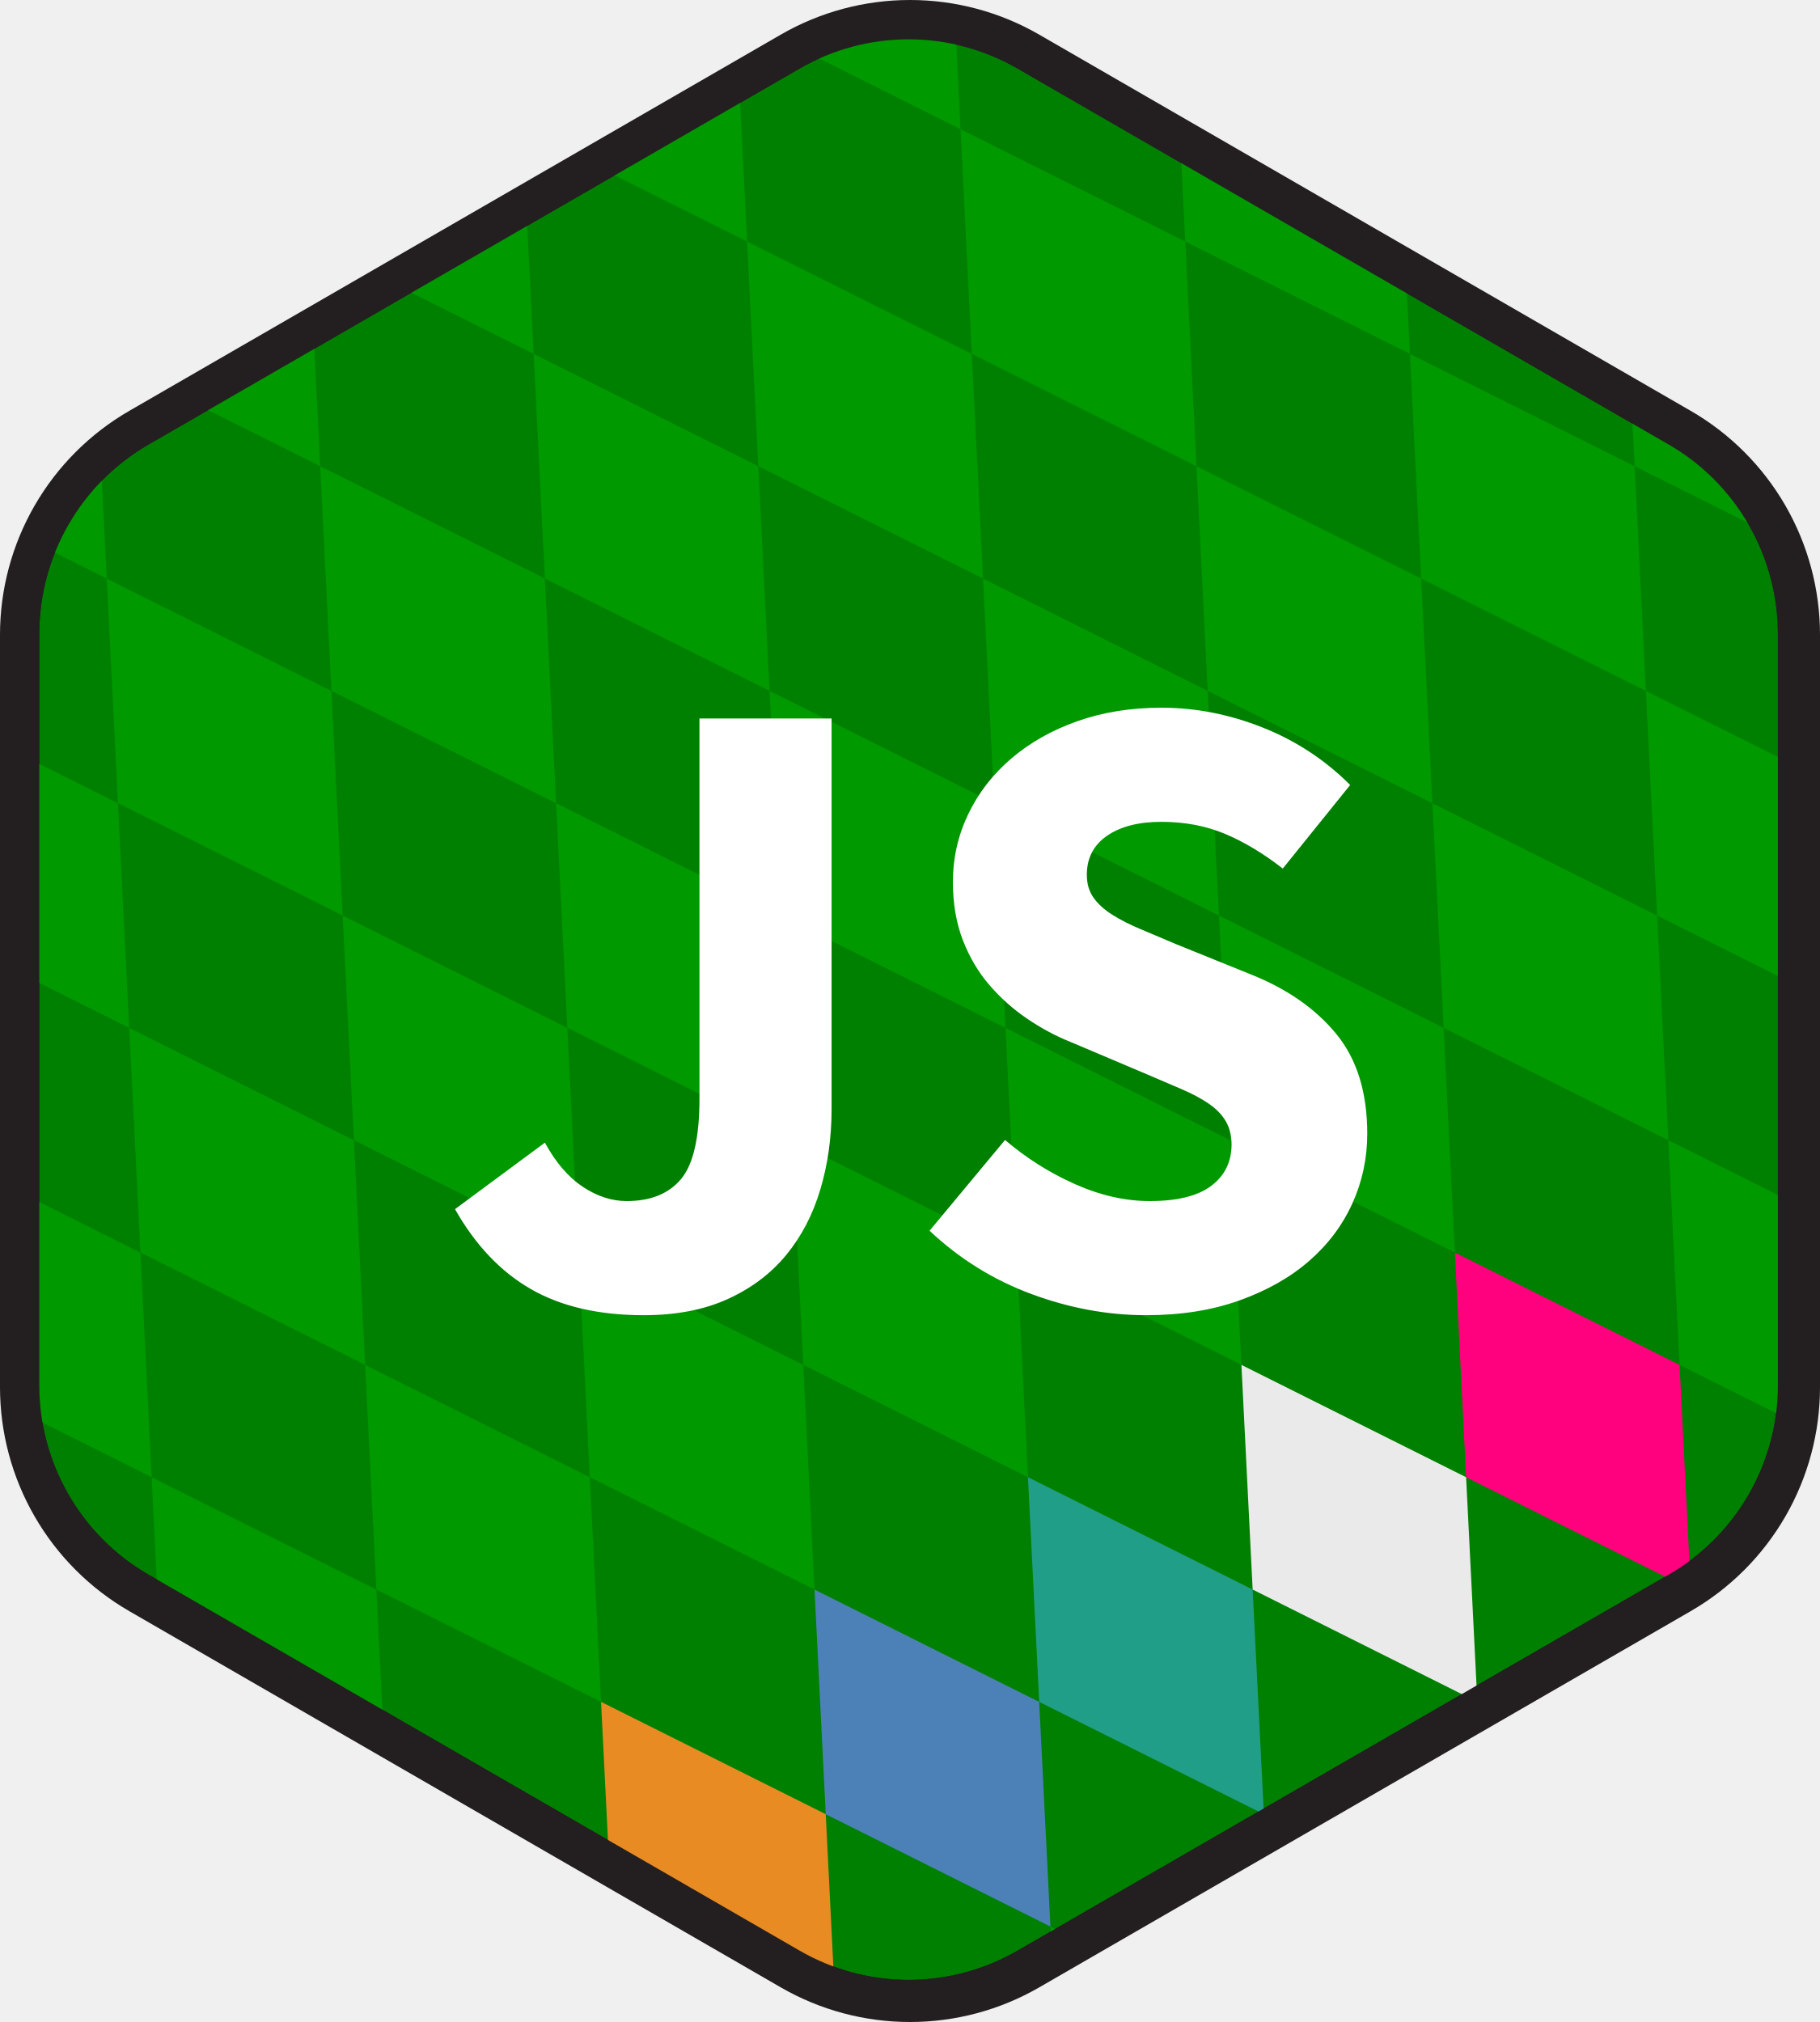
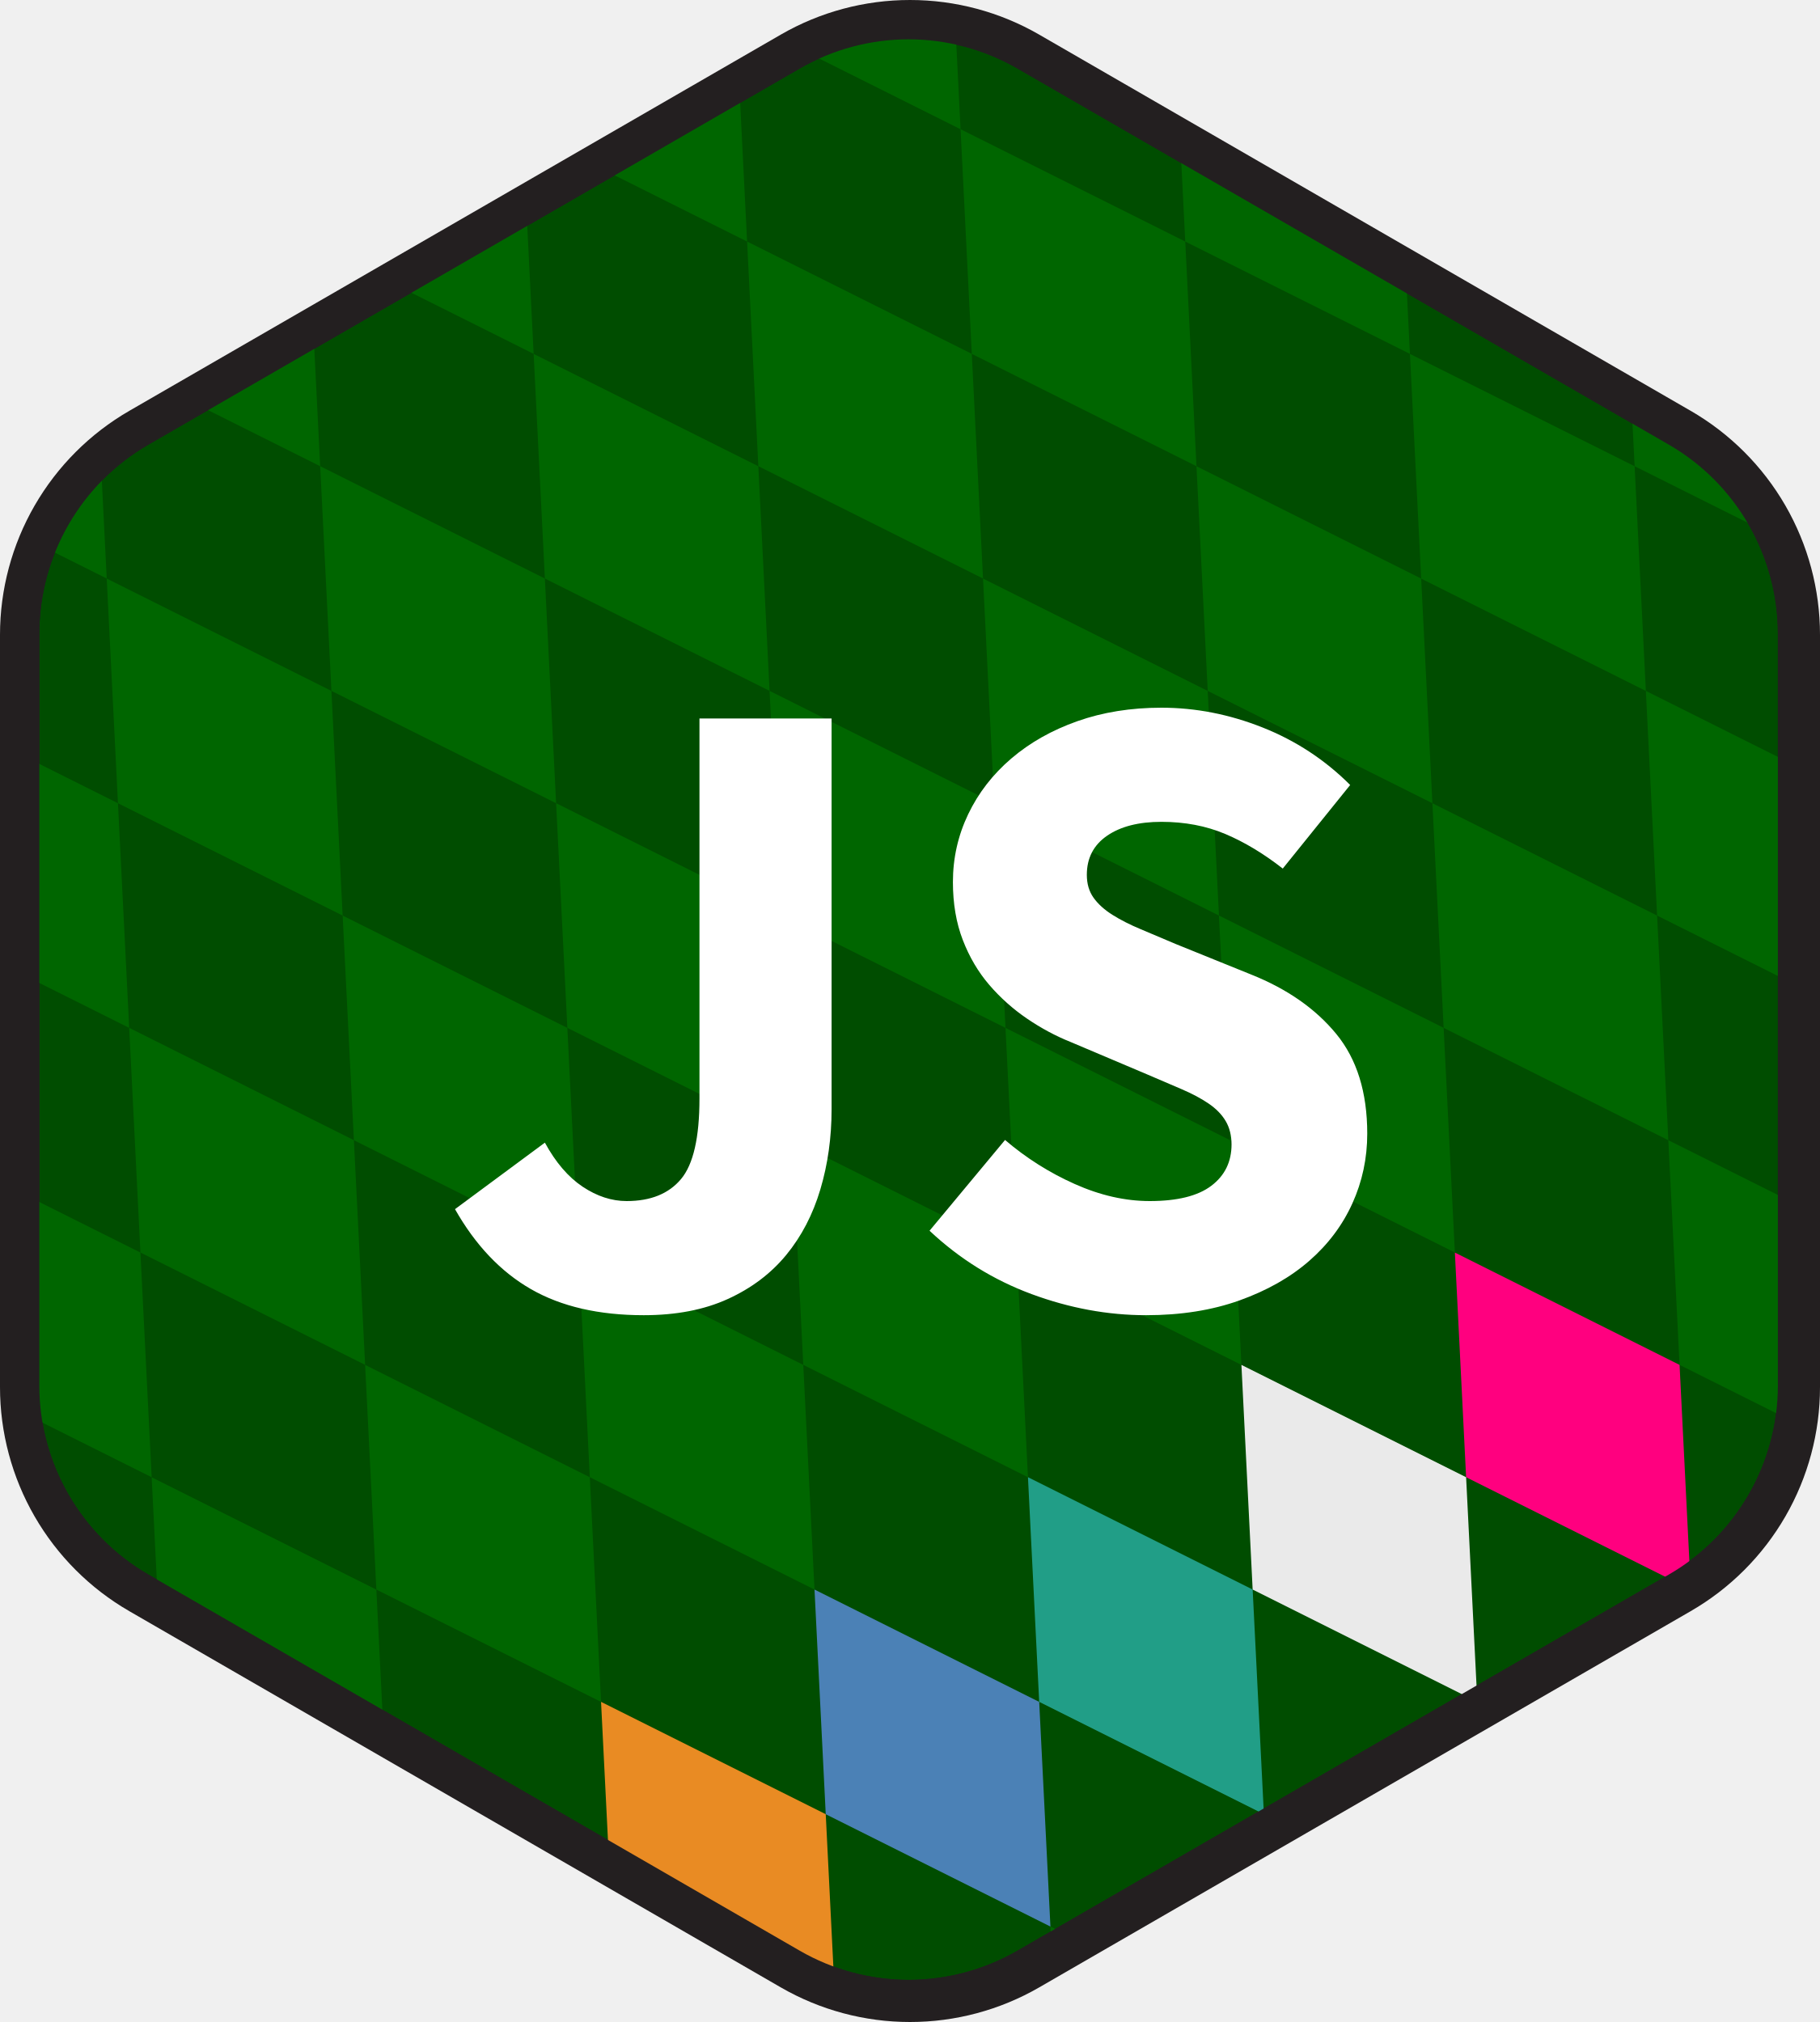
<svg xmlns="http://www.w3.org/2000/svg" width="324" height="360" viewBox="0 0 324 360" fill="none">
  <path fill-rule="evenodd" clip-rule="evenodd" d="M162 8.60717e-07C153.923 -0.002 145.988 2.125 138.995 6.166L23.02 73.146C16.02 77.19 10.207 83.005 6.166 90.008C2.125 97.01 -0.001 104.952 6.34591e-07 113.037V246.965C-0.001 255.049 2.126 262.992 6.166 269.994C10.207 276.996 16.02 282.811 23.02 286.855L138.995 353.835C145.988 357.875 153.923 360.002 162 360C170.078 360.002 178.013 357.875 185.007 353.834L300.982 286.854C307.982 282.81 313.795 276.994 317.835 269.992C321.876 262.99 324.002 255.047 324 246.963V113.036C324.002 104.952 321.875 97.01 317.835 90.007C313.794 83.005 307.982 77.19 300.982 73.146L185.007 6.167C178.013 2.126 170.078 -0.001 162 8.60717e-07Z" fill="#231F20" />
  <mask id="mask0_18_369" style="mask-type:alpha" maskUnits="userSpaceOnUse" x="7" y="7" width="310" height="346">
-     <path d="M161.75 7.001C168.555 7.005 175.24 8.797 181.134 12.198L297.109 79.178C309.071 86.087 316.501 98.964 316.501 112.786V246.714C316.501 260.536 309.071 273.414 297.109 280.322L181.134 347.302C175.24 350.705 168.555 352.497 161.75 352.5C154.945 352.497 148.261 350.705 142.368 347.303L26.393 280.323C14.43 273.413 7 260.536 7 246.714V112.786C7 98.964 14.43 86.086 26.394 79.178L142.369 12.198C148.262 8.797 154.946 7.004 161.75 7" fill="#008000" />
+     <path d="M161.75 7.001C168.555 7.005 175.24 8.797 181.134 12.198L297.109 79.178C309.071 86.087 316.501 98.964 316.501 112.786V246.714C316.501 260.536 309.071 273.414 297.109 280.322L181.134 347.302C175.24 350.705 168.555 352.497 161.75 352.5C154.945 352.497 148.261 350.705 142.368 347.303L26.393 280.323C14.43 273.413 7 260.536 7 246.714V112.786C7 98.964 14.43 86.086 26.394 79.178L142.369 12.198C148.262 8.797 154.946 7.004 161.75 7" fill="#004d00" />
  </mask>
  <g mask="url(#mask0_18_369)">
-     <path d="M161.75 7.001C168.555 7.005 175.24 8.797 181.134 12.198L297.109 79.178C309.071 86.087 316.501 98.964 316.501 112.786V246.714C316.501 260.536 309.071 273.414 297.109 280.322L181.134 347.302C175.24 350.705 168.555 352.497 161.75 352.5C154.945 352.497 148.261 350.705 142.368 347.303L26.393 280.323C14.43 273.413 7 260.536 7 246.714V112.786C7 98.964 14.43 86.086 26.394 79.178L142.369 12.198C148.262 8.797 154.946 7.004 161.75 7" fill="#008000" />
-     <path d="M101 183L99 143L139 163L141 203L101 183Z" fill="#009900" />
-     <path d="M139 163.008L137 123.008L177 143.008L179 183.008L139 163.008Z" fill="#009900" />
-     <path d="M97 103.008L95 63.008L135 83.008L137 123.008L97 103.008Z" fill="#009900" />
-     <path d="M59 123.008L57 83.008L97 103.008L99 143.008L59 123.008Z" fill="#009900" />
-     <path d="M219 203L217 163L257 183L259 223L219 203Z" fill="#009900" />
-     <path d="M257 183.008L255 143.008L295 163.008L297 203.008L257 183.008Z" fill="#009900" />
-     <path d="M215 123.008L213 83.008L253 103.008L255 143.008L215 123.008Z" fill="#009900" />
-     <path d="M177 143.008L175 103.008L215 123.008L217 163.008L177 143.008Z" fill="#009900" />
-     <path d="M189 383L187 343L227 363L229 403L189 383Z" fill="#009900" />
-     <path d="M227 363.008L225 323.008L265 343.008L267 383.008L227 363.008Z" fill="#009900" />
-     <path d="M265 343L263 303L303 323L305 363L265 343Z" fill="#009900" />
-     <path d="M303 323.008L301 283.008L341 303.008L343 343.008L303 323.008Z" fill="#009900" />
-     <path d="M-21 83L-23 43L17 63L19 103L-21 83Z" fill="#009900" />
-     <path d="M17 63.008L15 23.008L55 43.008L57 83.008L17 63.008Z" fill="#009900" />
-     <path d="M55 43L53 3L93 23L95 63L55 43Z" fill="#009900" />
-     <path d="M-25 3.017L-27 -36.983L13 -16.983L15 23.017L-25 3.017Z" fill="#009900" />
-     <path d="M93 23.009L91 -16.991L131 3.008L133 43.008L93 23.009Z" fill="#009900" />
-     <path d="M181 223.008L179 183.008L219 203.008L221 243.008L181 223.008Z" fill="#009900" />
-     <path d="M143 243.008L141 203.008L181 223.008L183 263.008L143 243.008Z" fill="#009900" />
-     <path d="M135 83L133 43L173 63L175 103L135 83Z" fill="#009900" />
-     <path d="M173 63.008L171 23.008L211 43.008L213 83.008L173 63.008Z" fill="#009900" />
-     <path d="M131 3.008L129 -36.992L169 -16.991L171 23.009L131 3.008Z" fill="#009900" />
-     <path d="M25 223L23 183L63 203L65 243L25 223Z" fill="#009900" />
-     <path d="M63 203.008L61 163.008L101 183.008L103 223.008L63 203.008Z" fill="#009900" />
-     <path d="M21 143.008L19 103.008L59 123.008L61 163.008L21 143.008Z" fill="#009900" />
-     <path d="M-17 163.008L-19 123.008L21 143.008L23 183.008L-17 163.008Z" fill="#009900" />
-     <path d="M105 263.008L103 223.008L143 243.008L145 283.008L105 263.008Z" fill="#009900" />
-     <path d="M67 283.008L65 243.008L105 263.008L107 303.008L67 283.008Z" fill="#009900" />
-     <path d="M-13 243.008L-15 203.008L25 223.008L27 263.008L-13 243.008Z" fill="#009900" />
-     <path d="M71 363.008L69 323.008L109 343.008L111 383.008L71 363.008Z" fill="#009900" />
-     <path d="M29 303.017L27 263.017L67 283.017L69 323.017L29 303.017Z" fill="#009900" />
-     <path d="M211 43.008L209 3.008L249 23.008L251 63.008L211 43.008Z" fill="#009900" />
-     <path d="M295 163.008L293 123.008L333 143.008L335 183.008L295 163.008Z" fill="#009900" />
-     <path d="M291 83.008L289 43.008L329 63.008L331 103.008L291 83.008Z" fill="#009900" />
-     <path d="M253 103.017L251 63.017L291 83.017L293 123.017L253 103.017Z" fill="#009900" />
-     <path d="M249 23.017L247 -16.983L287 3.017L289 43.017L249 23.017Z" fill="#009900" />
-     <path d="M299 243.008L297 203.008L337 223.008L339 263.008L299 243.008Z" fill="#009900" />
+     <path d="M161.75 7.001C168.555 7.005 175.24 8.797 181.134 12.198L297.109 79.178C309.071 86.087 316.501 98.964 316.501 112.786V246.714C316.501 260.536 309.071 273.414 297.109 280.322L181.134 347.302C175.24 350.705 168.555 352.497 161.75 352.5C154.945 352.497 148.261 350.705 142.368 347.303L26.393 280.323C14.43 273.413 7 260.536 7 246.714V112.786C7 98.964 14.43 86.086 26.394 79.178L142.369 12.198C148.262 8.797 154.946 7.004 161.75 7" fill="#004d00" />
+     <path d="M101 183L99 143L139 163L141 203L101 183Z" fill="#006600" />
+     <path d="M139 163.008L137 123.008L177 143.008L179 183.008L139 163.008Z" fill="#006600" />
+     <path d="M97 103.008L95 63.008L135 83.008L137 123.008L97 103.008Z" fill="#006600" />
+     <path d="M59 123.008L57 83.008L97 103.008L99 143.008L59 123.008Z" fill="#006600" />
+     <path d="M219 203L217 163L257 183L259 223L219 203Z" fill="#006600" />
+     <path d="M257 183.008L255 143.008L295 163.008L297 203.008L257 183.008Z" fill="#006600" />
+     <path d="M215 123.008L213 83.008L253 103.008L255 143.008L215 123.008Z" fill="#006600" />
+     <path d="M177 143.008L175 103.008L215 123.008L217 163.008L177 143.008Z" fill="#006600" />
+     <path d="M189 383L187 343L227 363L229 403L189 383Z" fill="#006600" />
+     <path d="M227 363.008L225 323.008L265 343.008L267 383.008L227 363.008Z" fill="#006600" />
+     <path d="M265 343L263 303L303 323L305 363L265 343Z" fill="#006600" />
+     <path d="M303 323.008L301 283.008L341 303.008L343 343.008L303 323.008Z" fill="#006600" />
+     <path d="M-21 83L-23 43L17 63L19 103L-21 83Z" fill="#006600" />
+     <path d="M17 63.008L15 23.008L55 43.008L57 83.008L17 63.008Z" fill="#006600" />
+     <path d="M55 43L53 3L93 23L95 63L55 43Z" fill="#006600" />
+     <path d="M-25 3.017L-27 -36.983L13 -16.983L15 23.017L-25 3.017Z" fill="#006600" />
+     <path d="M93 23.009L91 -16.991L131 3.008L133 43.008L93 23.009Z" fill="#006600" />
+     <path d="M181 223.008L179 183.008L219 203.008L221 243.008L181 223.008Z" fill="#006600" />
+     <path d="M143 243.008L141 203.008L181 223.008L183 263.008L143 243.008Z" fill="#006600" />
+     <path d="M135 83L133 43L173 63L175 103L135 83Z" fill="#006600" />
+     <path d="M173 63.008L171 23.008L211 43.008L213 83.008L173 63.008Z" fill="#006600" />
+     <path d="M131 3.008L129 -36.992L169 -16.991L171 23.009L131 3.008Z" fill="#006600" />
+     <path d="M25 223L23 183L63 203L65 243L25 223Z" fill="#006600" />
+     <path d="M63 203.008L61 163.008L101 183.008L103 223.008L63 203.008Z" fill="#006600" />
+     <path d="M21 143.008L19 103.008L59 123.008L61 163.008L21 143.008Z" fill="#006600" />
+     <path d="M-17 163.008L-19 123.008L21 143.008L23 183.008L-17 163.008Z" fill="#006600" />
+     <path d="M105 263.008L103 223.008L143 243.008L145 283.008L105 263.008Z" fill="#006600" />
+     <path d="M67 283.008L65 243.008L105 263.008L107 303.008L67 283.008Z" fill="#006600" />
+     <path d="M-13 243.008L-15 203.008L25 223.008L27 263.008L-13 243.008Z" fill="#006600" />
+     <path d="M71 363.008L69 323.008L109 343.008L111 383.008L71 363.008Z" fill="#006600" />
+     <path d="M29 303.017L27 263.017L67 283.017L69 323.017L29 303.017Z" fill="#006600" />
+     <path d="M211 43.008L209 3.008L249 23.008L251 63.008L211 43.008Z" fill="#006600" />
+     <path d="M295 163.008L293 123.008L333 143.008L335 183.008L295 163.008Z" fill="#006600" />
+     <path d="M291 83.008L289 43.008L329 63.008L331 103.008L291 83.008Z" fill="#006600" />
+     <path d="M253 103.017L251 63.017L291 83.017L293 123.017L253 103.017Z" fill="#006600" />
+     <path d="M249 23.017L247 -16.983L287 3.017L289 43.017L249 23.017Z" fill="#006600" />
+     <path d="M299 243.008L297 203.008L337 223.008L339 263.008L299 243.008Z" fill="#006600" />
    <path d="M261 263.008L259 223.008L299 243.008L301 283.008L261 263.008Z" fill="#FF007F" />
    <path d="M223 283.008L221 243.008L261 263.008L263 303.008L223 283.008Z" fill="#EAEAEA" />
    <path d="M185 303L183 263L223 283L225 323L185 303Z" fill="#219E87" />
    <path d="M147 323.008L145 283.008L185 303.008L187 343.008L147 323.008Z" fill="#4B81B6" />
    <path d="M109 343L107 303L147 323L149 363L109 343Z" fill="#E98B23" />
  </g>
  <path d="M114.6 234.16C120.36 234.16 125.347 233.2 129.56 231.28C133.773 229.36 137.24 226.747 139.96 223.44C142.68 220.133 144.707 216.24 146.04 211.76C147.373 207.28 148.04 202.533 148.04 197.52V127.92H124.52V195.6C124.52 202.533 123.427 207.307 121.24 209.92C119.053 212.533 115.827 213.84 111.56 213.84C108.893 213.84 106.28 212.987 103.72 211.28C101.16 209.573 98.92 206.96 97 203.44L81 215.28C84.627 221.68 89.133 226.427 94.52 229.52C99.907 232.613 106.6 234.16 114.6 234.16ZM204.04 234.16C210.227 234.16 215.773 233.28 220.68 231.52C225.587 229.76 229.72 227.413 233.08 224.48C236.44 221.547 239 218.133 240.76 214.24C242.52 210.347 243.4 206.213 243.4 201.84C243.4 194.48 241.56 188.56 237.88 184.08C234.2 179.6 229.16 176.08 222.76 173.52L209.32 168.08C207.08 167.12 205 166.24 203.08 165.44C201.16 164.64 199.48 163.787 198.04 162.88C196.6 161.973 195.48 160.96 194.68 159.84C193.88 158.72 193.48 157.36 193.48 155.76C193.48 152.773 194.68 150.453 197.08 148.8C199.48 147.147 202.707 146.32 206.76 146.32C210.92 146.32 214.707 147.04 218.12 148.48C221.533 149.92 224.947 151.973 228.36 154.64L240.36 139.76C235.88 135.28 230.68 131.867 224.76 129.52C218.84 127.173 212.84 126 206.76 126C201.32 126 196.333 126.8 191.8 128.4C187.267 130 183.347 132.213 180.04 135.04C176.733 137.867 174.173 141.173 172.36 144.96C170.547 148.747 169.64 152.773 169.64 157.04C169.64 160.88 170.227 164.32 171.4 167.36C172.573 170.4 174.147 173.067 176.12 175.36C178.086 177.647 180.346 179.664 182.84 181.36C185.347 183.067 187.933 184.453 190.6 185.52L204.2 191.28L210.36 193.92C212.227 194.72 213.827 195.573 215.16 196.48C216.493 197.387 217.507 198.427 218.2 199.6C218.893 200.773 219.24 202.16 219.24 203.76C219.24 206.853 218.04 209.307 215.64 211.12C213.24 212.933 209.587 213.84 204.68 213.84C200.307 213.84 195.853 212.827 191.32 210.8C186.829 208.8 182.652 206.159 178.92 202.96L165.48 219.12C170.813 224.133 176.867 227.893 183.64 230.4C190.413 232.907 197.213 234.16 204.04 234.16Z" fill="#fff" />
</svg>
